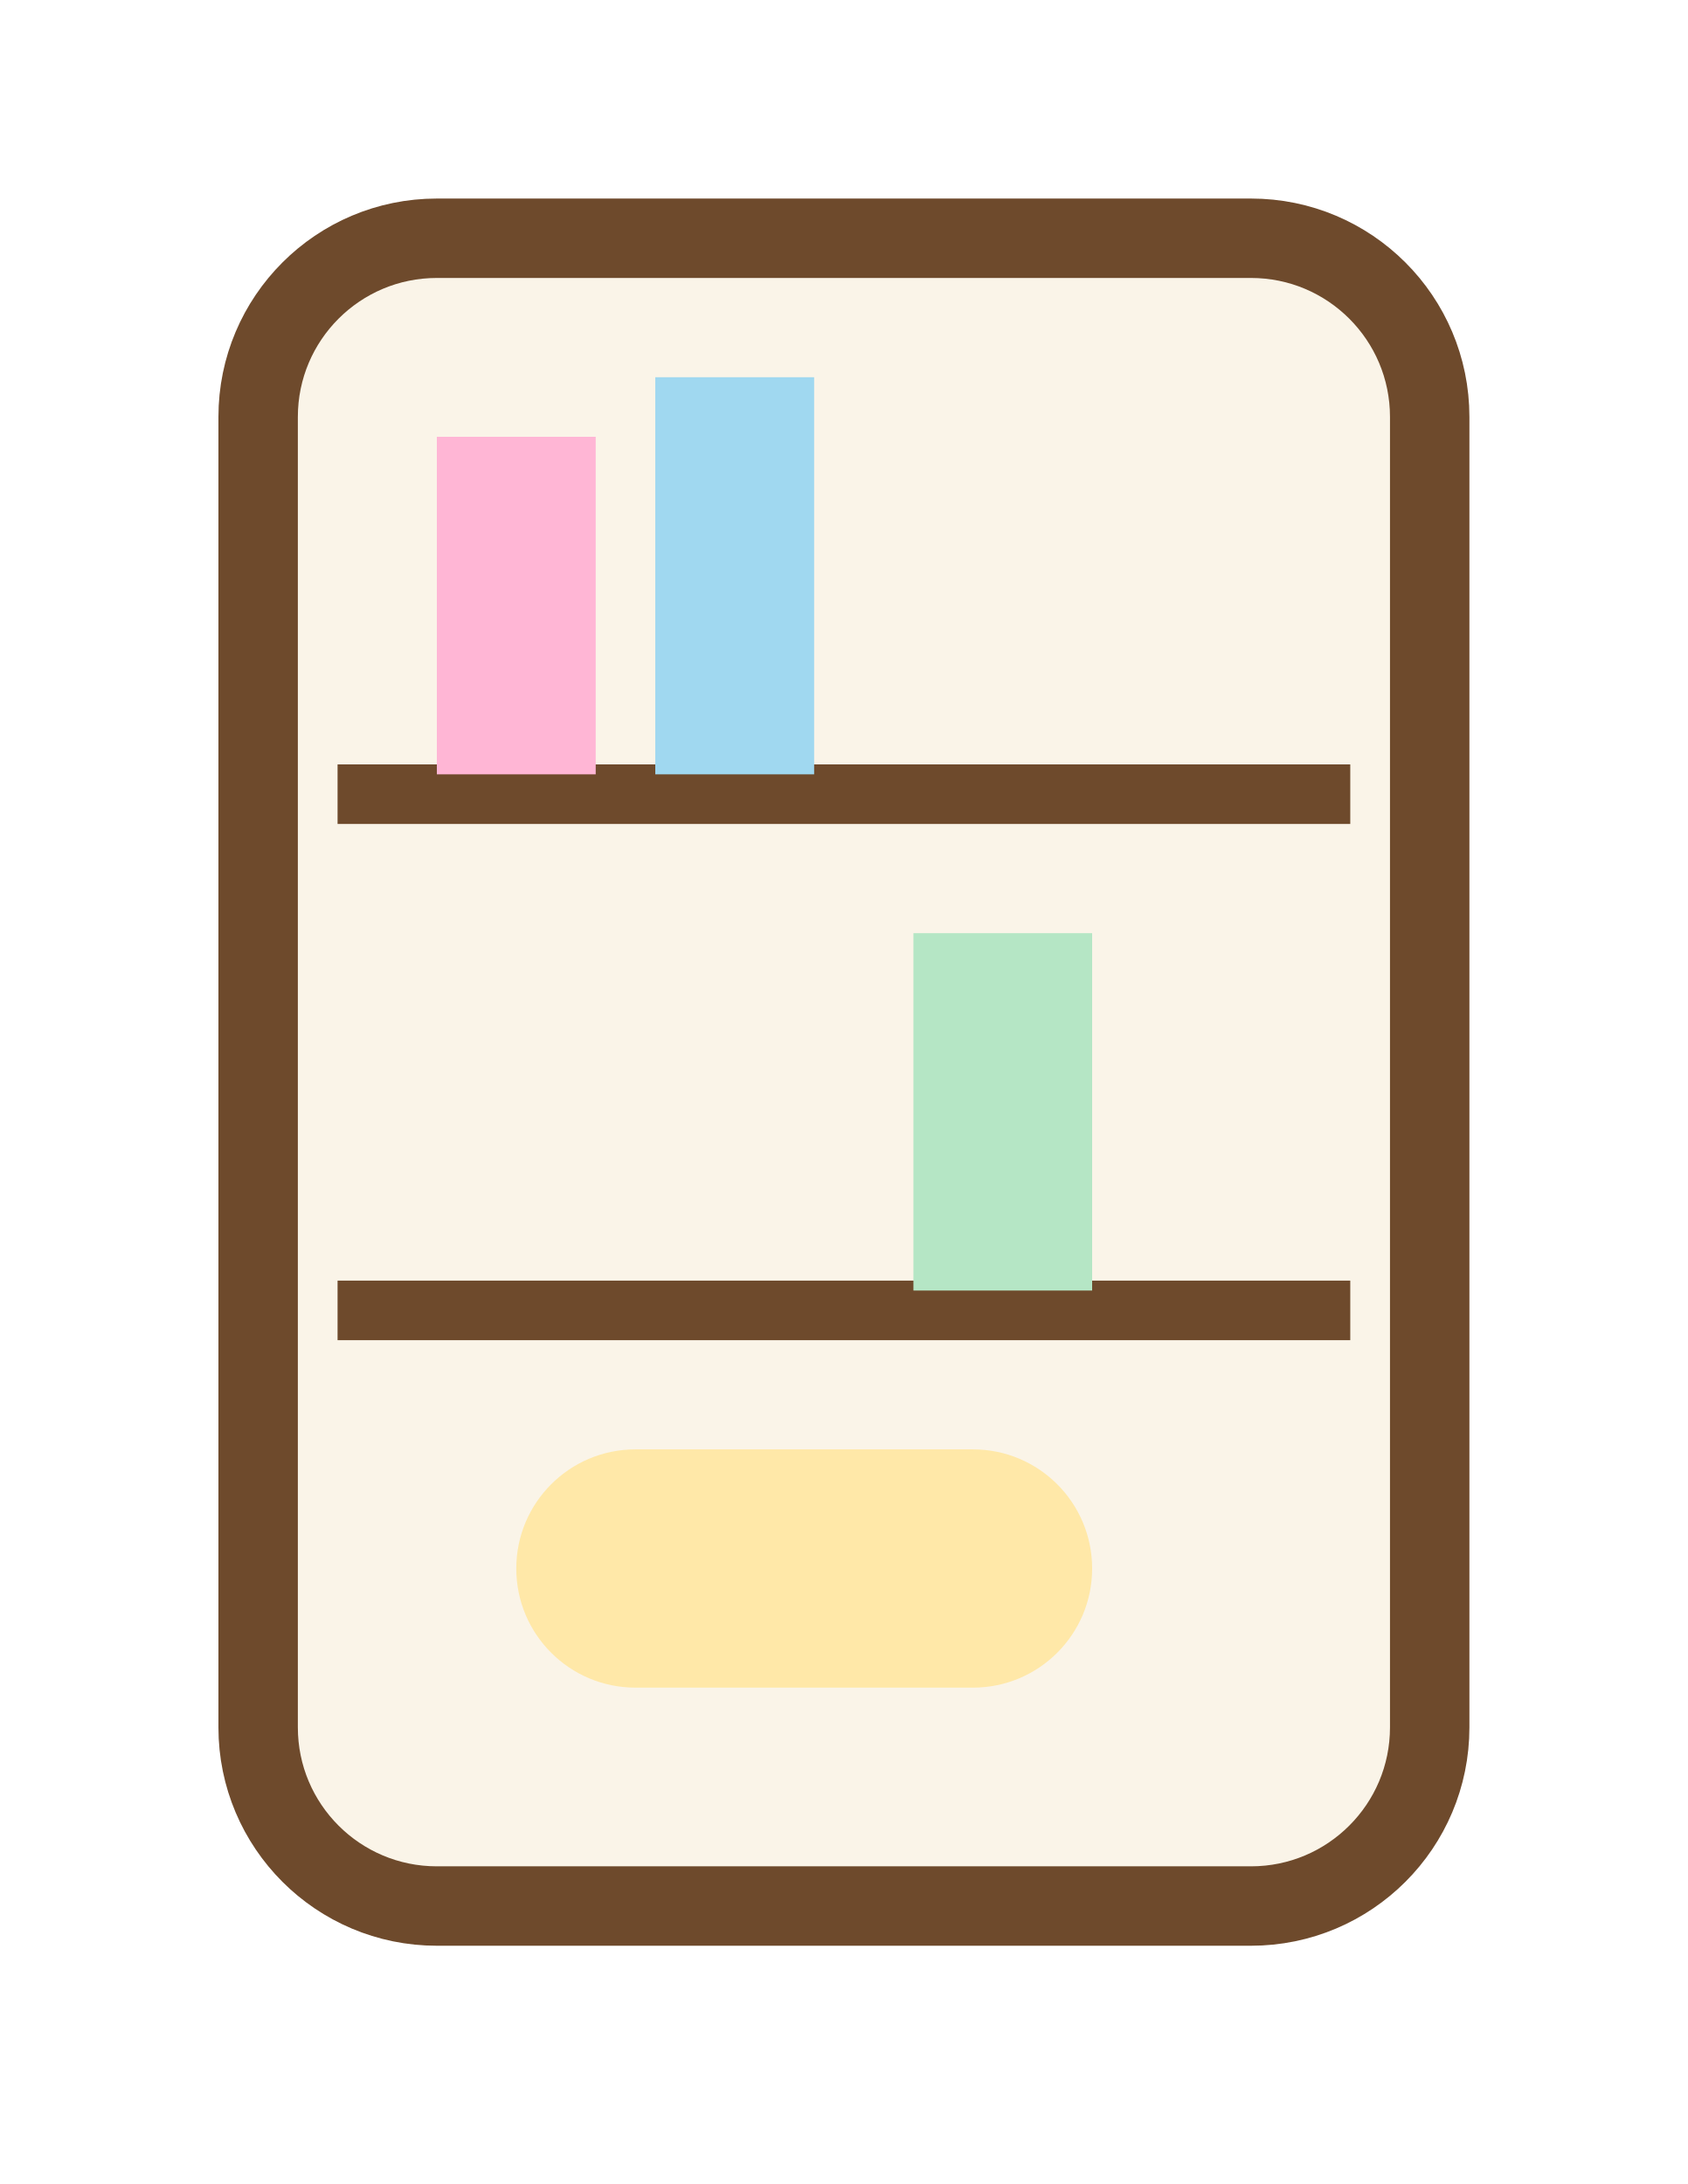
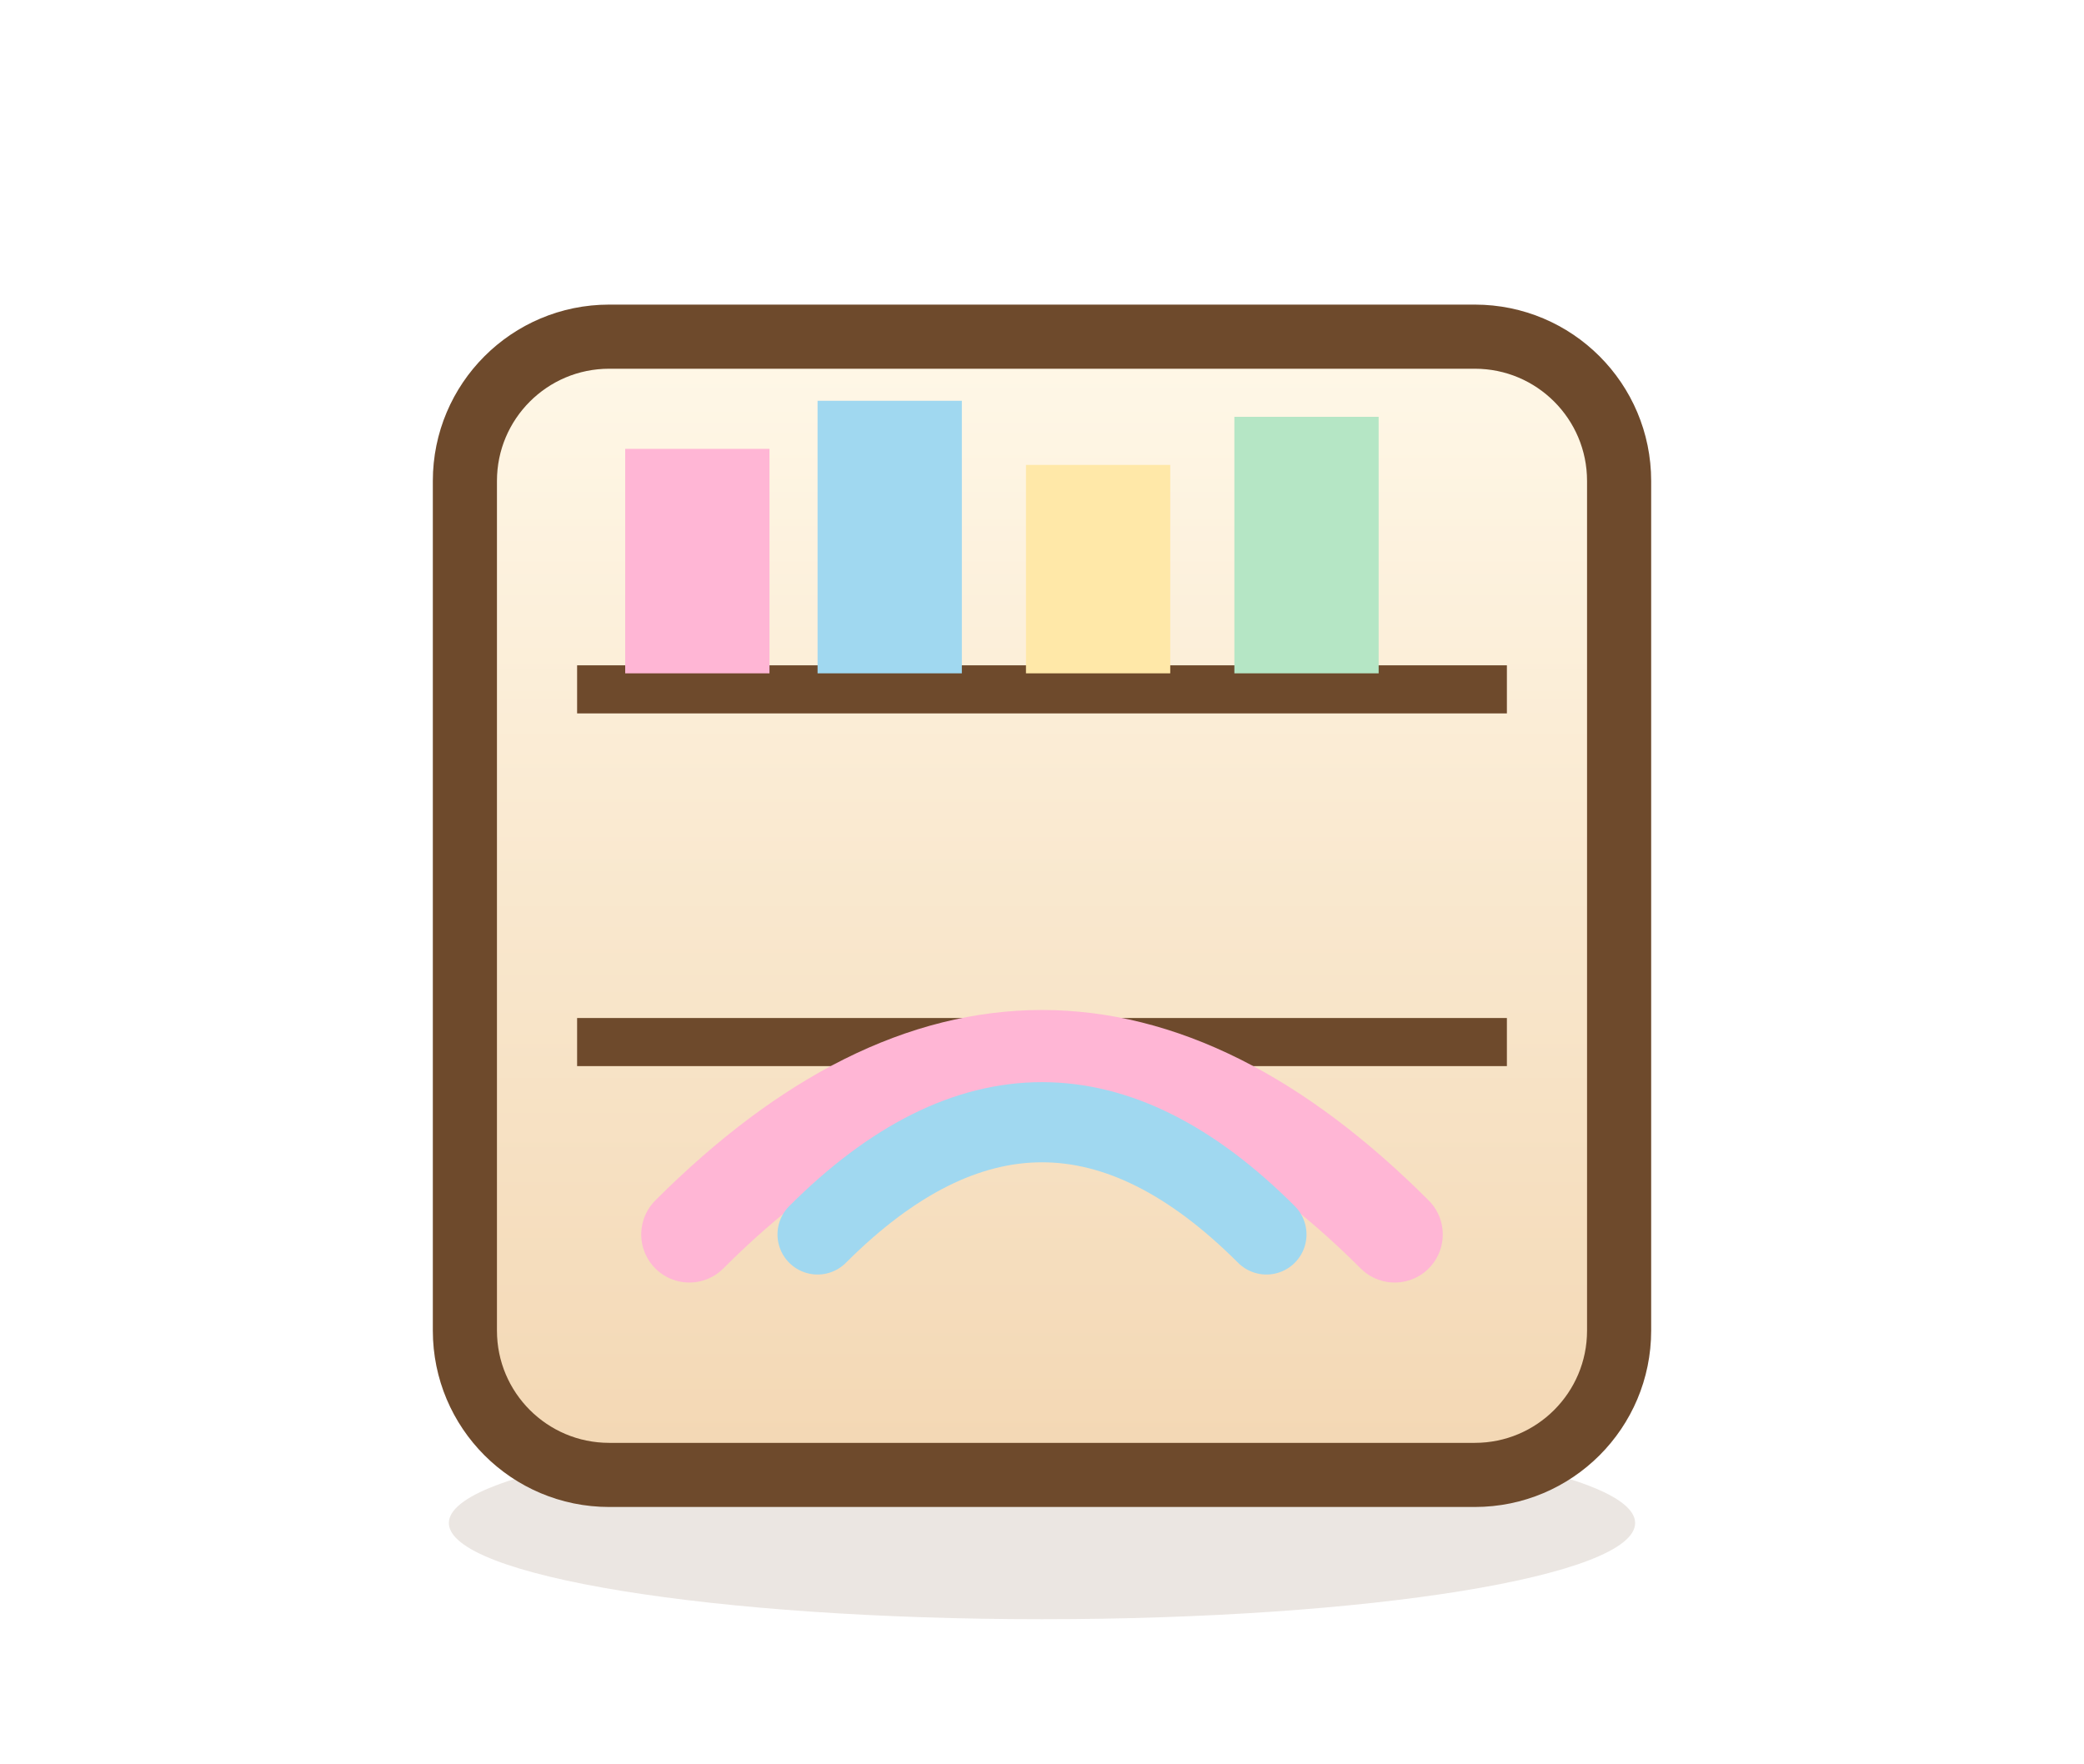
- <svg xmlns="http://www.w3.org/2000/svg" width="170" height="220" viewBox="0 0 170 220">
-   <rect x="26" y="24" width="118" height="168" rx="18" fill="#FAF4E8" stroke="#6E4A2C" stroke-width="8" />
-   <path d="M34 80 H136 M34 132 H136" stroke="#6E4A2C" stroke-width="6" />
-   <rect x="44" y="44" width="16" height="34" fill="#FFB6D5" />
-   <rect x="66" y="38" width="16" height="40" fill="#A0D8F0" />
-   <rect x="92" y="94" width="18" height="36" fill="#B5E6C5" />
-   <rect x="52" y="146" width="58" height="24" rx="12" fill="#FFE8A8" />
+ <svg xmlns="http://www.w3.org/2000/svg" width="260" height="220" viewBox="0 0 260 220">
+   <defs>
+     <linearGradient id="pink" x1="0" y1="0" x2="0" y2="1">
+       <stop offset="0" stop-color="#FFDCE8" />
+       <stop offset="1" stop-color="#F5A2BF" />
+     </linearGradient>
+     <linearGradient id="mint" x1="0" y1="0" x2="0" y2="1">
+       <stop offset="0" stop-color="#DFF9E5" />
+       <stop offset="1" stop-color="#94D6AA" />
+     </linearGradient>
+     <linearGradient id="blue" x1="0" y1="0" x2="0" y2="1">
+       <stop offset="0" stop-color="#CFEFFF" />
+       <stop offset="1" stop-color="#82C5E8" />
+     </linearGradient>
+     <linearGradient id="wood" x1="0" y1="0" x2="0" y2="1">
+       <stop offset="0" stop-color="#D9A46A" />
+       <stop offset="1" stop-color="#A96F3F" />
+     </linearGradient>
+     <linearGradient id="cream" x1="0" y1="0" x2="0" y2="1">
+       <stop offset="0" stop-color="#FFF8E8" />
+       <stop offset="1" stop-color="#F3D7B3" />
+     </linearGradient>
+     <linearGradient id="yellow" x1="0" y1="0" x2="0" y2="1">
+       <stop offset="0" stop-color="#FFF3AA" />
+       <stop offset="1" stop-color="#F2C55E" />
+     </linearGradient>
+     <linearGradient id="lilac" x1="0" y1="0" x2="0" y2="1">
+       <stop offset="0" stop-color="#E8D6FF" />
+       <stop offset="1" stop-color="#B89BE8" />
+     </linearGradient>
+   </defs>
+   <ellipse cx="130" cy="190" rx="74" ry="12" fill="#6E4A2C" opacity=".14" />
+   <rect x="58" y="42" width="144" height="142" rx="18" fill="url(#cream)" stroke="#6E4A2C" stroke-width="8" />
+   <path d="M72 86 h116 M72 130 h116" stroke="#6E4A2C" stroke-width="6" />
+   <rect x="78" y="56" width="18" height="28" fill="#FFB6D5" />
+   <rect x="102" y="50" width="18" height="34" fill="#A0D8F0" />
+   <rect x="128" y="58" width="18" height="26" fill="#FFE8A8" />
+   <rect x="154" y="52" width="18" height="32" fill="#B5E6C5" />
+   <path d="M86 154 q44-44 88 0" fill="none" stroke="#FFB6D5" stroke-width="12" stroke-linecap="round" />
+   <path d="M102 154 q28-28 56 0" fill="none" stroke="#A0D8F0" stroke-width="10" stroke-linecap="round" />
</svg>
